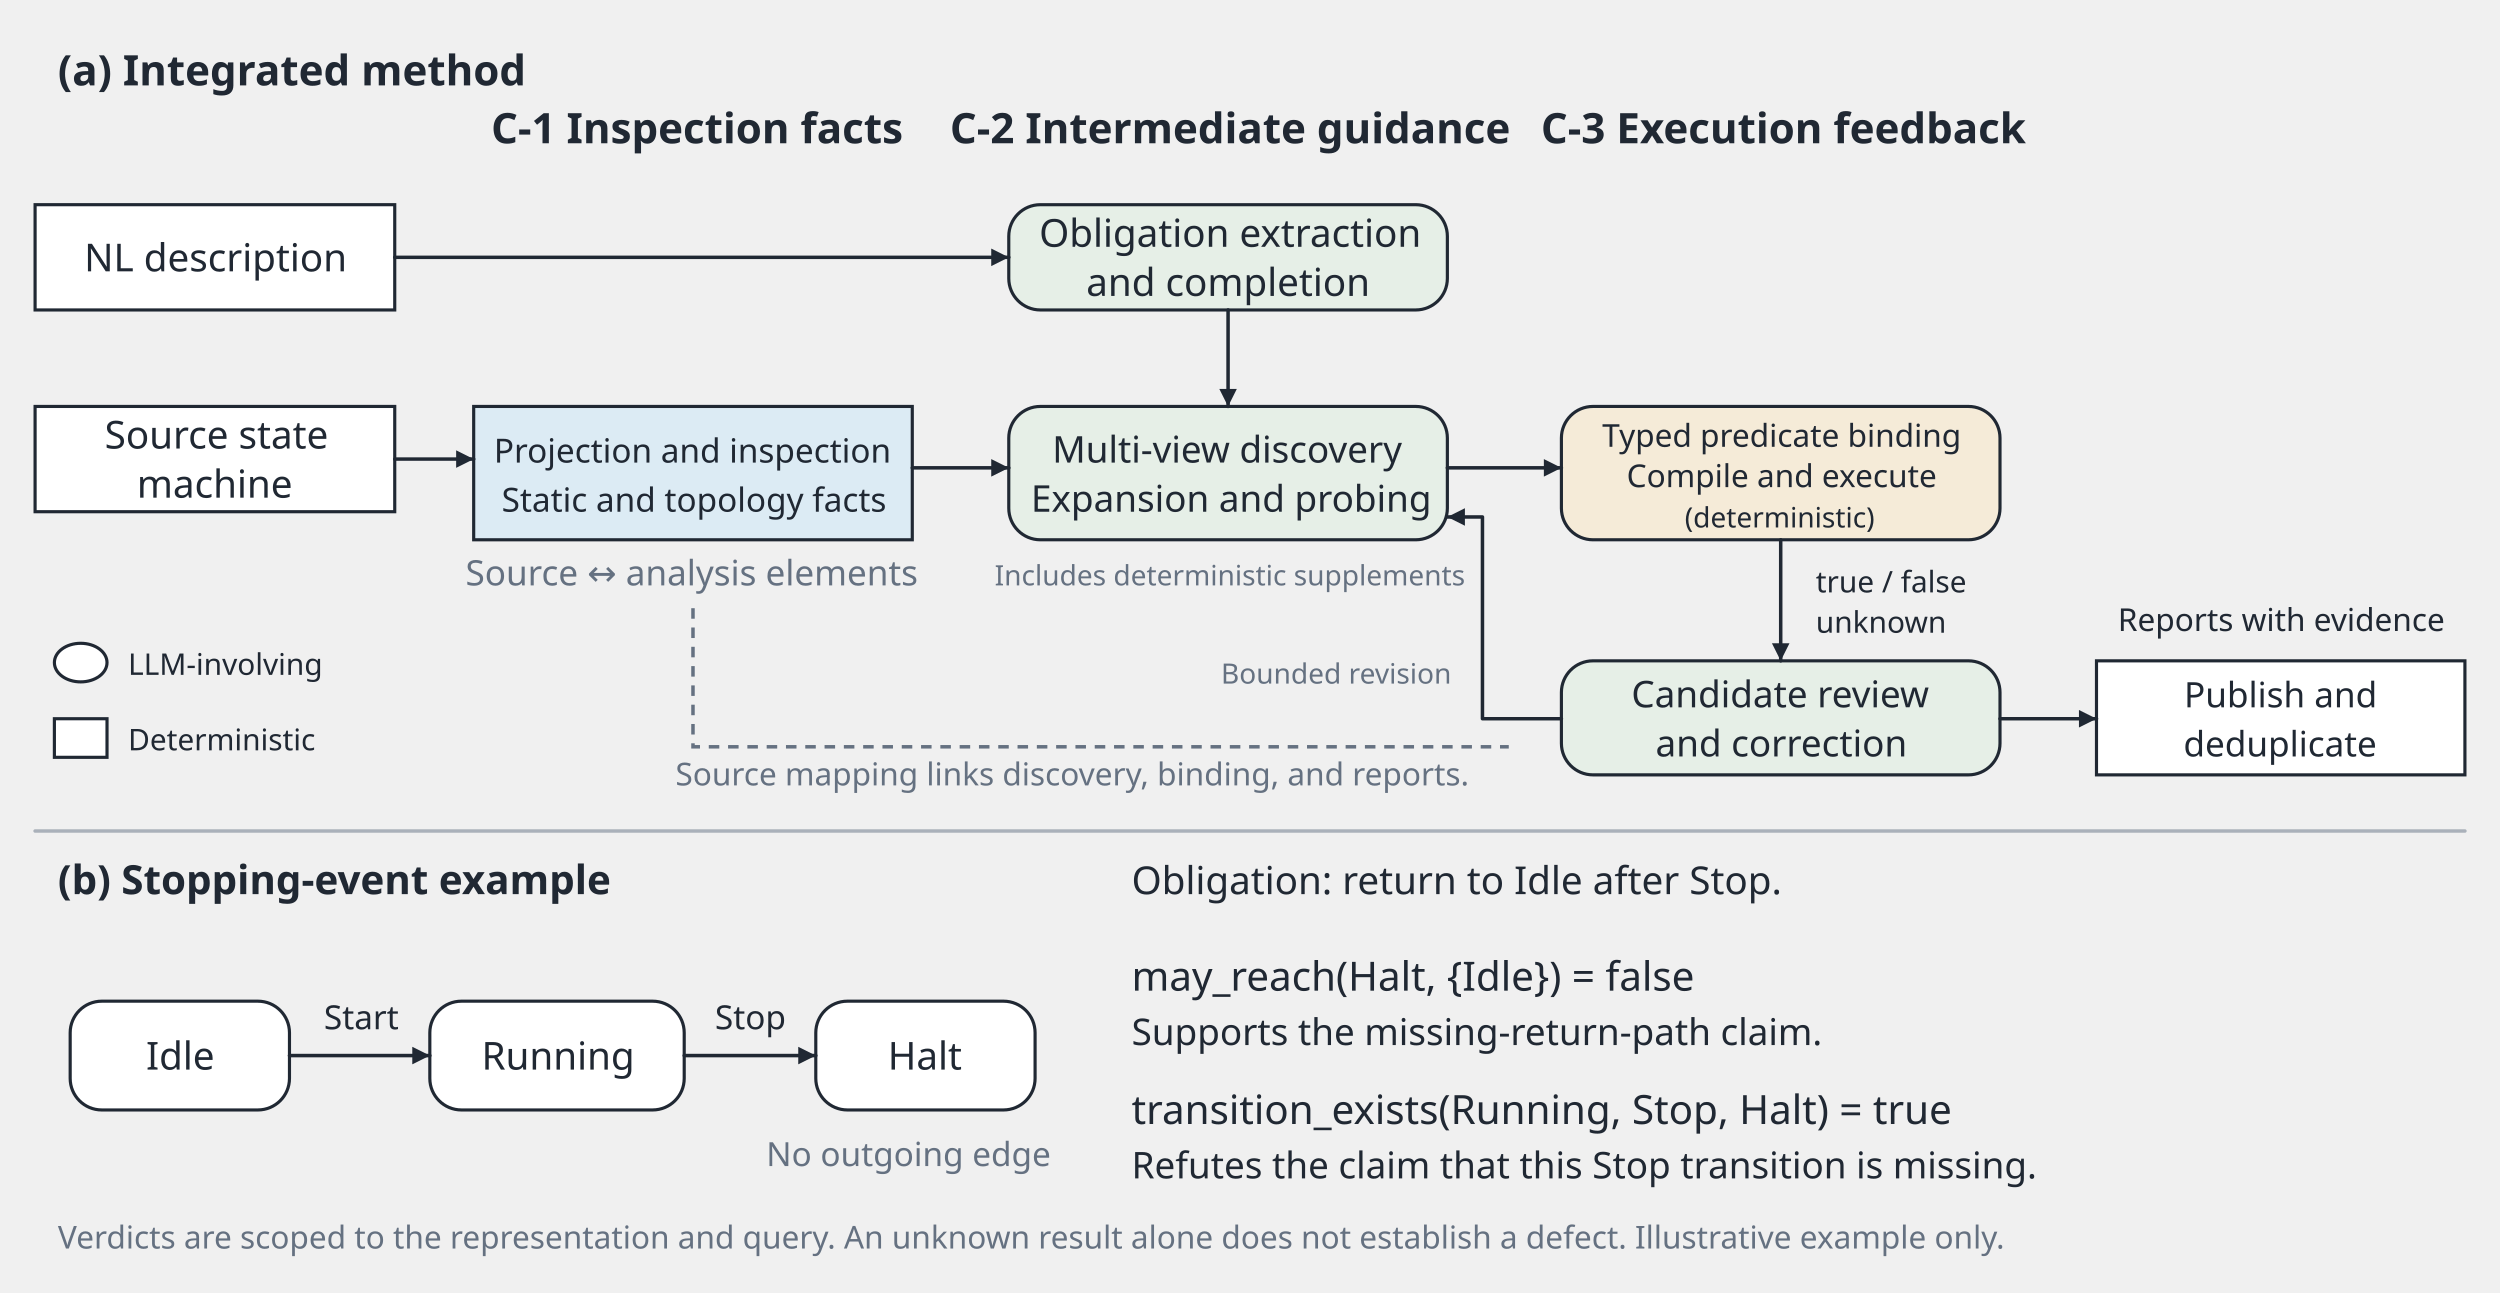
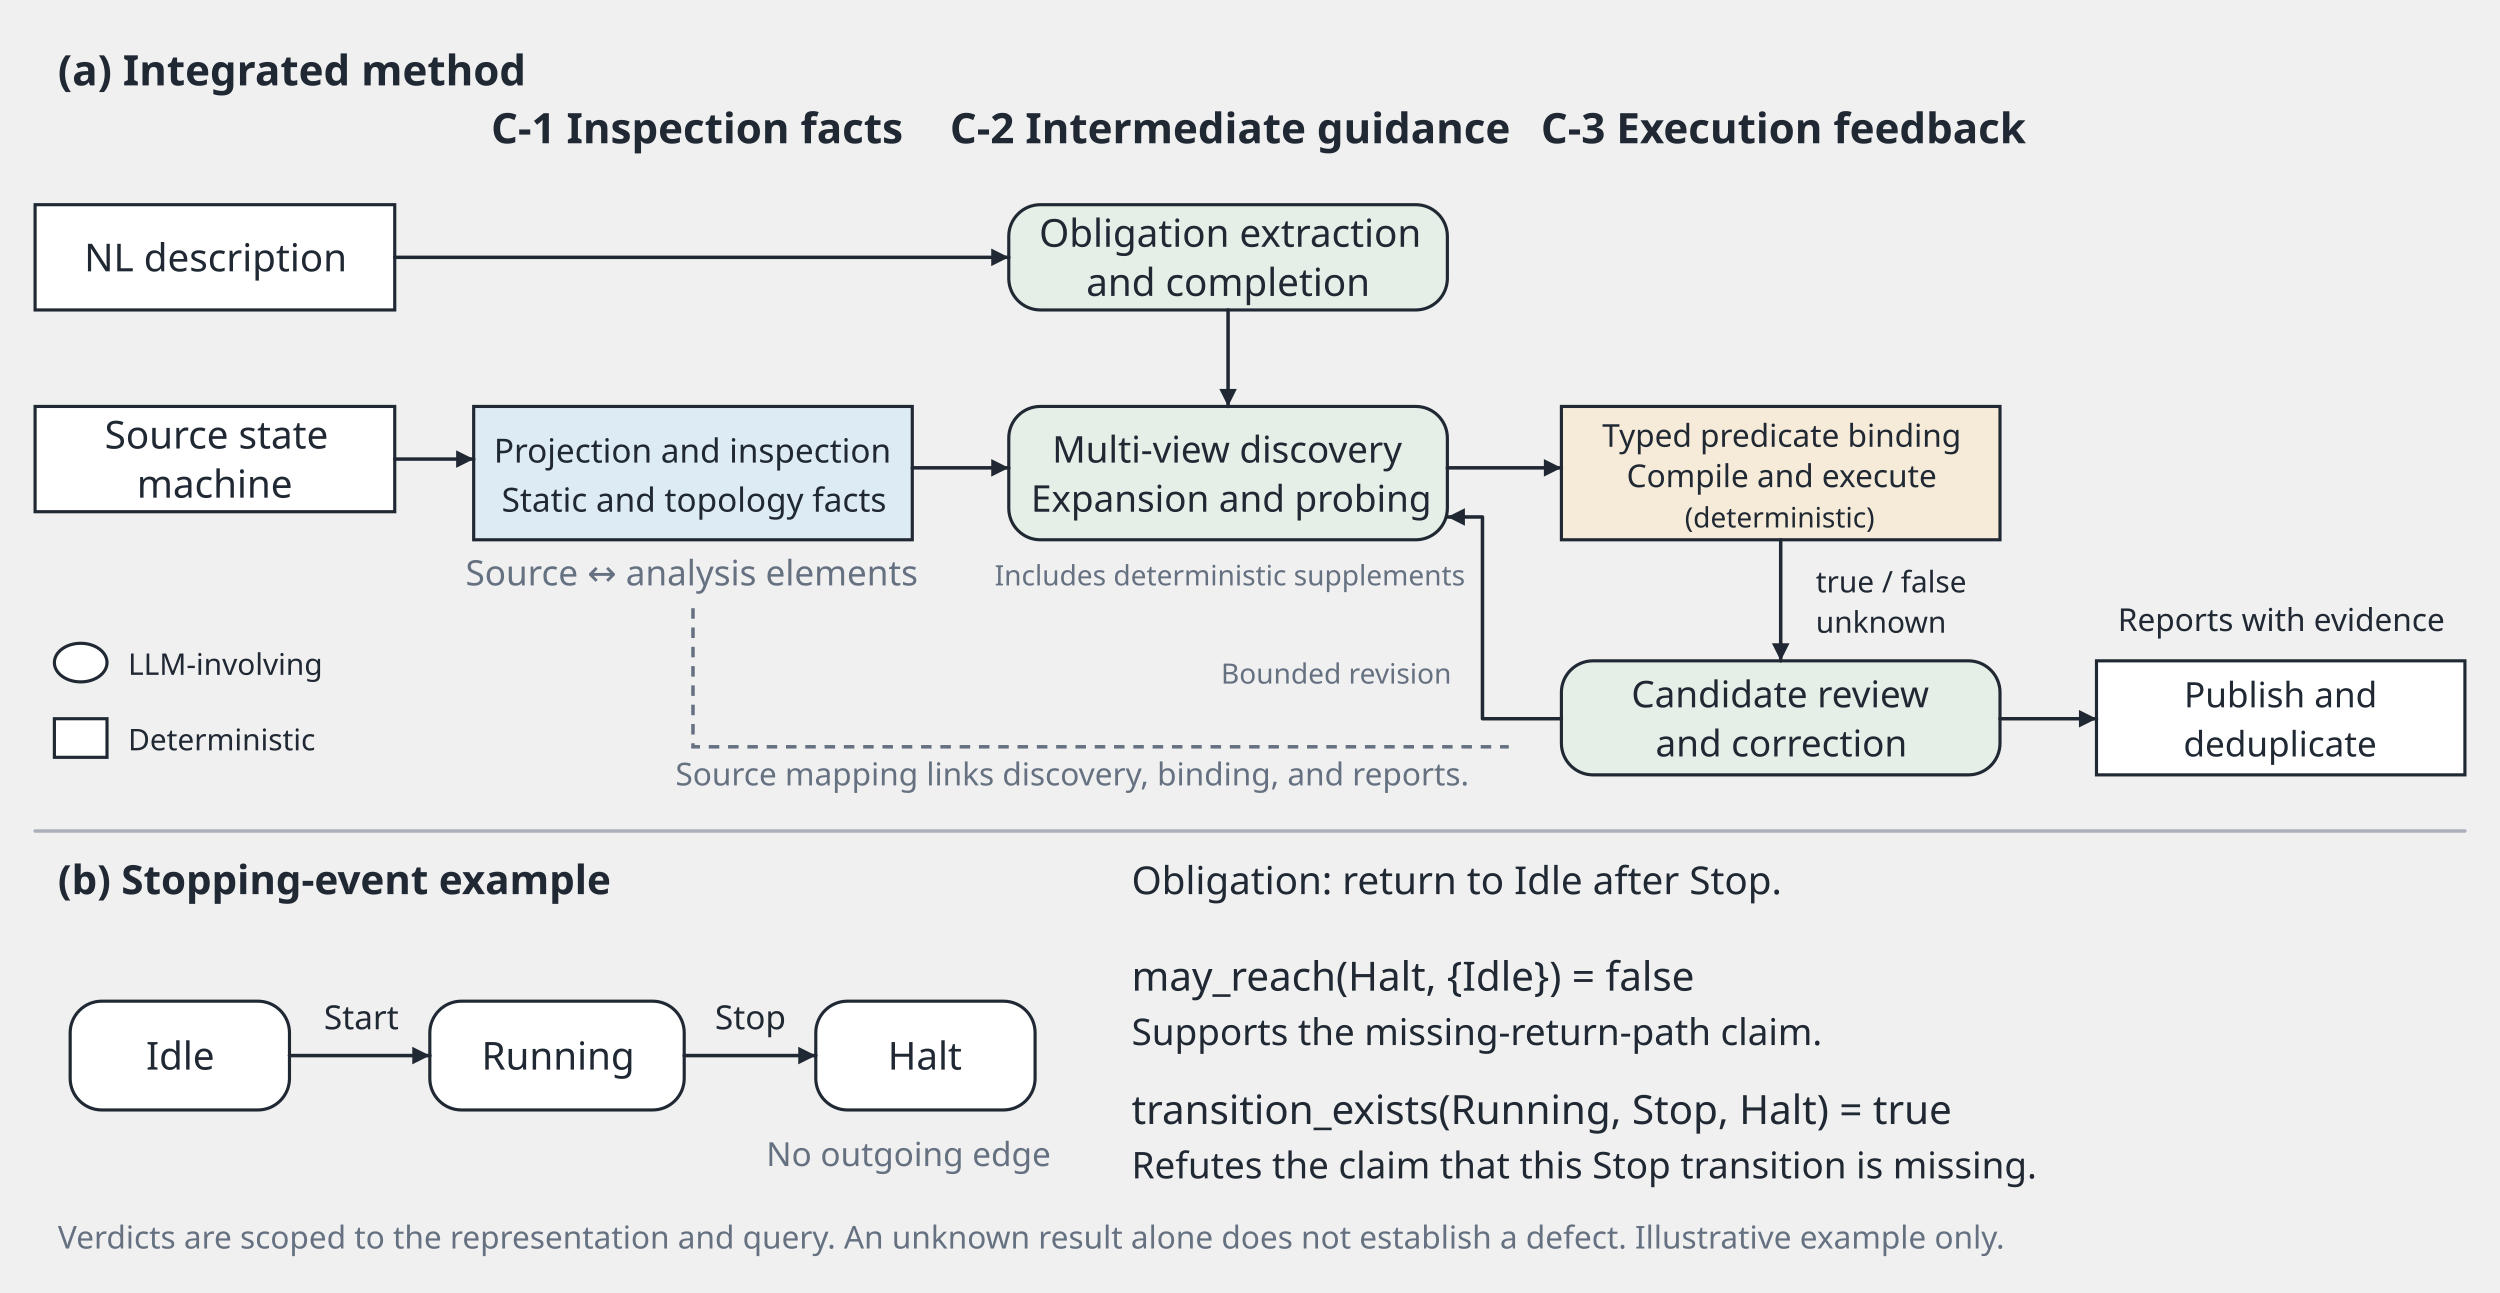
<svg xmlns="http://www.w3.org/2000/svg" width="1425" height="737" viewBox="5 -16.236 1425 736.123">
-   <g id="a1:1" transform="translate(38, 3.764)">
+   <g id="a1:43" transform="translate(38, 3.764)">
    <text font-size="24" font-family="Noto Sans SC" font-weight="bold" fill="#202833" text-anchor="start" dominant-baseline="alphabetic" x="0">
      <tspan x="0" y="28.236">
        <tspan x="0" text-anchor="start">(a) Integrated method</tspan>
      </tspan>
    </text>
  </g>
-   <g id="a1:2" transform="translate(266, 36.764)">
-     <text font-size="24" font-family="Noto Sans SC" font-weight="bold" fill="#202833" text-anchor="middle" dominant-baseline="alphabetic" x="134">
-       <tspan x="134" y="28.236">
-         <tspan x="18.93" text-anchor="start">C-1 Inspection facts</tspan>
-       </tspan>
-     </text>
-   </g>
-   <g id="a1:3" transform="translate(525, 36.764)">
-     <text font-size="24" font-family="Noto Sans SC" font-weight="bold" fill="#202833" text-anchor="middle" dominant-baseline="alphabetic" x="177">
-       <tspan x="177" y="28.236">
-         <tspan x="21.455" text-anchor="start">C-2 Intermediate guidance</tspan>
-       </tspan>
-     </text>
-   </g>
-   <g id="a1:4" transform="translate(861, 36.764)">
-     <text font-size="24" font-family="Noto Sans SC" font-weight="bold" fill="#202833" text-anchor="middle" dominant-baseline="alphabetic" x="159">
-       <tspan x="159" y="28.236">
-         <tspan x="22.32" text-anchor="start">C-3 Execution feedback</tspan>
-       </tspan>
-     </text>
-   </g>
-   <g id="o1:1" transform="translate(25, 100)">
+   <g id="a1:44" transform="translate(284.93, 36.764)">
+     <text font-size="24" font-family="Noto Sans SC" font-weight="bold" fill="#202833" text-anchor="start" dominant-baseline="alphabetic" x="0">
+       <tspan x="0" y="28.236">
+         <tspan x="0" text-anchor="start">C-1 Inspection facts</tspan>
+       </tspan>
+     </text>
+   </g>
+   <g id="a1:45" transform="translate(546.455, 36.764)">
+     <text font-size="24" font-family="Noto Sans SC" font-weight="bold" fill="#202833" text-anchor="start" dominant-baseline="alphabetic" x="0">
+       <tspan x="0" y="28.236">
+         <tspan x="0" text-anchor="start">C-2 Intermediate guidance</tspan>
+       </tspan>
+     </text>
+   </g>
+   <g id="a1:46" transform="translate(883.32, 36.764)">
+     <text font-size="24" font-family="Noto Sans SC" font-weight="bold" fill="#202833" text-anchor="start" dominant-baseline="alphabetic" x="0">
+       <tspan x="0" y="28.236">
+         <tspan x="0" text-anchor="start">C-3 Execution feedback</tspan>
+       </tspan>
+     </text>
+   </g>
+   <g id="o1:13" transform="translate(25, 100)">
    <rect x="0" y="0" width="205" height="60" fill="#ffffff" stroke="#202833" stroke-width="1.8" rx="0" ry="0" />
  </g>
-   <g id="a1:5" transform="translate(56.5, 112.117)">
-     <text font-size="22" font-family="Noto Sans SC" font-weight="normal" fill="#202833" text-anchor="middle" dominant-baseline="alphabetic" x="71">
-       <tspan x="71" y="25.883">
-         <tspan x="-3.515" text-anchor="start">NL description</tspan>
-       </tspan>
-     </text>
-   </g>
-   <g id="o1:2" transform="translate(25, 215)">
+   <g id="a1:47" transform="translate(52.985, 112.117)">
+     <text font-size="22" font-family="Noto Sans SC" font-weight="normal" fill="#202833" text-anchor="start" dominant-baseline="alphabetic" x="0">
+       <tspan x="0" y="25.883">
+         <tspan x="0" text-anchor="start">NL description</tspan>
+       </tspan>
+     </text>
+   </g>
+   <g id="o1:14" transform="translate(25, 215)">
    <rect x="0" y="0" width="205" height="60" fill="#ffffff" stroke="#202833" stroke-width="1.8" rx="0" ry="0" />
  </g>
-   <g id="a1:6" transform="translate(65, 213.117)">
-     <text font-size="22" font-family="Noto Sans SC" font-weight="normal" fill="#202833" text-anchor="middle" dominant-baseline="alphabetic" x="62.5">
-       <tspan x="62.5" y="25.883">
-         <tspan x="-0.345" text-anchor="start">Source state</tspan>
-       </tspan>
-     </text>
-   </g>
-   <g id="a1:7" transform="translate(85.5, 241.117)">
-     <text font-size="22" font-family="Noto Sans SC" font-weight="normal" fill="#202833" text-anchor="middle" dominant-baseline="alphabetic" x="42">
-       <tspan x="42" y="25.883">
-         <tspan x="-2.495" text-anchor="start">machine</tspan>
-       </tspan>
-     </text>
-   </g>
-   <g id="o1:3" transform="translate(275, 215)">
+   <g id="a1:48" transform="translate(64.655, 213.117)">
+     <text font-size="22" font-family="Noto Sans SC" font-weight="normal" fill="#202833" text-anchor="start" dominant-baseline="alphabetic" x="0">
+       <tspan x="0" y="25.883">
+         <tspan x="0" text-anchor="start">Source state</tspan>
+       </tspan>
+     </text>
+   </g>
+   <g id="a1:49" transform="translate(83.005, 241.117)">
+     <text font-size="22" font-family="Noto Sans SC" font-weight="normal" fill="#202833" text-anchor="start" dominant-baseline="alphabetic" x="0">
+       <tspan x="0" y="25.883">
+         <tspan x="0" text-anchor="start">machine</tspan>
+       </tspan>
+     </text>
+   </g>
+   <g id="o1:15" transform="translate(275, 215)">
    <rect x="0" y="0" width="250" height="76" fill="#dcebf4" stroke="#202833" stroke-width="1.8" rx="0" ry="0" />
  </g>
-   <g id="a1:8" transform="translate(292.5, 224.6465)">
-     <text font-size="19" font-family="Noto Sans SC" font-weight="normal" fill="#202833" text-anchor="middle" dominant-baseline="alphabetic" x="107.5">
-       <tspan x="107.5" y="22.354">
-         <tspan x="-5.995" text-anchor="start">Projection and inspection</tspan>
-       </tspan>
-     </text>
-   </g>
-   <g id="a1:9" transform="translate(294.5, 252.6465)">
-     <text font-size="19" font-family="Noto Sans SC" font-weight="normal" fill="#202833" text-anchor="middle" dominant-baseline="alphabetic" x="105.5">
-       <tspan x="105.5" y="22.354">
-         <tspan x="-3.575" text-anchor="start">Static and topology facts</tspan>
-       </tspan>
-     </text>
-   </g>
-   <g id="a1:10" transform="translate(271.5, 293.47)">
-     <text font-size="20" font-family="Noto Sans SC" font-weight="normal" fill="#657181" text-anchor="middle" dominant-baseline="alphabetic" x="128.5">
-       <tspan x="128.5" y="23.53">
-         <tspan x="-1.16" text-anchor="start">Source ↔ analysis elements</tspan>
-       </tspan>
-     </text>
-   </g>
-   <g id="o1:4" transform="translate(580, 100)">
+   <g id="a1:50" transform="translate(286.505, 224.647)">
+     <text font-size="19" font-family="Noto Sans SC" font-weight="normal" fill="#202833" text-anchor="start" dominant-baseline="alphabetic" x="0">
+       <tspan x="0" y="22.354">
+         <tspan x="0" text-anchor="start">Projection and inspection</tspan>
+       </tspan>
+     </text>
+   </g>
+   <g id="a1:51" transform="translate(290.925, 252.647)">
+     <text font-size="19" font-family="Noto Sans SC" font-weight="normal" fill="#202833" text-anchor="start" dominant-baseline="alphabetic" x="0">
+       <tspan x="0" y="22.354">
+         <tspan x="0" text-anchor="start">Static and topology facts</tspan>
+       </tspan>
+     </text>
+   </g>
+   <g id="a1:52" transform="translate(270.34, 293.47)">
+     <text font-size="20" font-family="Noto Sans SC" font-weight="normal" fill="#657181" text-anchor="start" dominant-baseline="alphabetic" x="0">
+       <tspan x="0" y="23.53">
+         <tspan x="0" text-anchor="start">Source ↔ analysis elements</tspan>
+       </tspan>
+     </text>
+   </g>
+   <g id="o1:16" transform="translate(580, 100)">
    <rect x="0" y="0" width="250" height="60" fill="#e6efe7" stroke="#202833" stroke-width="1.8" rx="18" ry="18" />
  </g>
-   <g id="a1:11" transform="translate(604, 98.117)">
-     <text font-size="22" font-family="Noto Sans SC" font-weight="normal" fill="#202833" text-anchor="middle" dominant-baseline="alphabetic" x="101">
-       <tspan x="101" y="25.883">
-         <tspan x="-6.69" text-anchor="start">Obligation extraction</tspan>
-       </tspan>
-     </text>
-   </g>
-   <g id="a1:12" transform="translate(629.5, 126.117)">
-     <text font-size="22" font-family="Noto Sans SC" font-weight="normal" fill="#202833" text-anchor="middle" dominant-baseline="alphabetic" x="75.5">
-       <tspan x="75.5" y="25.883">
-         <tspan x="-5.35" text-anchor="start">and completion</tspan>
-       </tspan>
-     </text>
-   </g>
-   <g id="o1:5" transform="translate(580, 215)">
+   <g id="a1:53" transform="translate(597.31, 98.117)">
+     <text font-size="22" font-family="Noto Sans SC" font-weight="normal" fill="#202833" text-anchor="start" dominant-baseline="alphabetic" x="0">
+       <tspan x="0" y="25.883">
+         <tspan x="0" text-anchor="start">Obligation extraction</tspan>
+       </tspan>
+     </text>
+   </g>
+   <g id="a1:54" transform="translate(624.15, 126.117)">
+     <text font-size="22" font-family="Noto Sans SC" font-weight="normal" fill="#202833" text-anchor="start" dominant-baseline="alphabetic" x="0">
+       <tspan x="0" y="25.883">
+         <tspan x="0" text-anchor="start">and completion</tspan>
+       </tspan>
+     </text>
+   </g>
+   <g id="o1:17" transform="translate(580, 215)">
    <rect x="0" y="0" width="250" height="76" fill="#e6efe7" stroke="#202833" stroke-width="1.8" rx="18" ry="18" />
  </g>
-   <g id="a1:13" transform="translate(610, 222.2935)">
-     <text font-size="21" font-family="Noto Sans SC" font-weight="normal" fill="#202833" text-anchor="middle" dominant-baseline="alphabetic" x="95">
-       <tspan x="95" y="24.707">
-         <tspan x="-5.2" text-anchor="start">Multi-view discovery</tspan>
-       </tspan>
-     </text>
-   </g>
-   <g id="a1:14" transform="translate(596.5, 250.2935)">
-     <text font-size="21" font-family="Noto Sans SC" font-weight="normal" fill="#202833" text-anchor="middle" dominant-baseline="alphabetic" x="108.5">
-       <tspan x="108.5" y="24.707">
-         <tspan x="-3.85" text-anchor="start">Expansion and probing</tspan>
-       </tspan>
-     </text>
-   </g>
-   <g id="a1:15" transform="translate(579, 298.176)">
-     <text font-size="16" font-family="Noto Sans SC" font-weight="normal" fill="#657181" text-anchor="middle" dominant-baseline="alphabetic" x="126">
-       <tspan x="126" y="18.824">
-         <tspan x="-7.055" text-anchor="start">Includes deterministic supplements</tspan>
-       </tspan>
-     </text>
-   </g>
-   <g id="o1:6" transform="translate(895, 215)">
-     <rect x="0" y="0" width="250" height="76" fill="#f5ebd8" stroke="#202833" stroke-width="1.8" rx="18" ry="18" />
-   </g>
-   <g id="a1:16" transform="translate(922.5, 216.823)">
-     <text font-size="18" font-family="Noto Sans SC" font-weight="normal" fill="#202833" text-anchor="middle" dominant-baseline="alphabetic" x="97.5">
-       <tspan x="97.5" y="21.177">
-         <tspan x="-4.255" text-anchor="start">Typed predicate binding</tspan>
-       </tspan>
-     </text>
-   </g>
-   <g id="a1:17" transform="translate(934, 239.823)">
-     <text font-size="18" font-family="Noto Sans SC" font-weight="normal" fill="#202833" text-anchor="middle" dominant-baseline="alphabetic" x="86">
-       <tspan x="86" y="21.177">
-         <tspan x="-1.81" text-anchor="start">Compile and execute</tspan>
-       </tspan>
-     </text>
-   </g>
-   <g id="a1:18" transform="translate(969.5, 265.176)">
-     <text font-size="16" font-family="Noto Sans SC" font-weight="normal" fill="#202833" text-anchor="middle" dominant-baseline="alphabetic" x="50.5">
-       <tspan x="50.5" y="18.824">
-         <tspan x="-4.195" text-anchor="start">(deterministic)</tspan>
-       </tspan>
-     </text>
-   </g>
-   <g id="o1:7" transform="translate(895, 360)">
+   <g id="a1:55" transform="translate(604.8, 222.294)">
+     <text font-size="21" font-family="Noto Sans SC" font-weight="normal" fill="#202833" text-anchor="start" dominant-baseline="alphabetic" x="0">
+       <tspan x="0" y="24.707">
+         <tspan x="0" text-anchor="start">Multi-view discovery</tspan>
+       </tspan>
+     </text>
+   </g>
+   <g id="a1:56" transform="translate(592.65, 250.294)">
+     <text font-size="21" font-family="Noto Sans SC" font-weight="normal" fill="#202833" text-anchor="start" dominant-baseline="alphabetic" x="0">
+       <tspan x="0" y="24.707">
+         <tspan x="0" text-anchor="start">Expansion and probing</tspan>
+       </tspan>
+     </text>
+   </g>
+   <g id="a1:57" transform="translate(571.945, 298.176)">
+     <text font-size="16" font-family="Noto Sans SC" font-weight="normal" fill="#657181" text-anchor="start" dominant-baseline="alphabetic" x="0">
+       <tspan x="0" y="18.824">
+         <tspan x="0" text-anchor="start">Includes deterministic supplements</tspan>
+       </tspan>
+     </text>
+   </g>
+   <g id="o1:18" transform="translate(895, 215)">
+     <rect x="0" y="0" width="250" height="76" fill="#f5ebd8" stroke="#202833" stroke-width="1.8" rx="0" ry="0" />
+   </g>
+   <g id="a1:58" transform="translate(918.245, 216.823)">
+     <text font-size="18" font-family="Noto Sans SC" font-weight="normal" fill="#202833" text-anchor="start" dominant-baseline="alphabetic" x="0">
+       <tspan x="0" y="21.177">
+         <tspan x="0" text-anchor="start">Typed predicate binding</tspan>
+       </tspan>
+     </text>
+   </g>
+   <g id="a1:59" transform="translate(932.19, 239.823)">
+     <text font-size="18" font-family="Noto Sans SC" font-weight="normal" fill="#202833" text-anchor="start" dominant-baseline="alphabetic" x="0">
+       <tspan x="0" y="21.177">
+         <tspan x="0" text-anchor="start">Compile and execute</tspan>
+       </tspan>
+     </text>
+   </g>
+   <g id="a1:60" transform="translate(965.305, 265.176)">
+     <text font-size="16" font-family="Noto Sans SC" font-weight="normal" fill="#202833" text-anchor="start" dominant-baseline="alphabetic" x="0">
+       <tspan x="0" y="18.824">
+         <tspan x="0" text-anchor="start">(deterministic)</tspan>
+       </tspan>
+     </text>
+   </g>
+   <g id="o1:19" transform="translate(895, 360)">
    <rect x="0" y="0" width="250" height="65" fill="#e6efe7" stroke="#202833" stroke-width="1.8" rx="18" ry="18" />
  </g>
-   <g id="a1:19" transform="translate(938, 361.7935)">
-     <text font-size="21" font-family="Noto Sans SC" font-weight="normal" fill="#202833" text-anchor="middle" dominant-baseline="alphabetic" x="82">
-       <tspan x="82" y="24.707">
-         <tspan x="-3.12" text-anchor="start">Candidate review</tspan>
-       </tspan>
-     </text>
-   </g>
-   <g id="a1:20" transform="translate(952.5, 389.7935)">
-     <text font-size="21" font-family="Noto Sans SC" font-weight="normal" fill="#202833" text-anchor="middle" dominant-baseline="alphabetic" x="67.5">
-       <tspan x="67.5" y="24.707">
-         <tspan x="-3.85" text-anchor="start">and correction</tspan>
-       </tspan>
-     </text>
-   </g>
-   <g id="o1:8" transform="translate(1200, 360)">
+   <g id="a1:61" transform="translate(934.88, 361.794)">
+     <text font-size="21" font-family="Noto Sans SC" font-weight="normal" fill="#202833" text-anchor="start" dominant-baseline="alphabetic" x="0">
+       <tspan x="0" y="24.707">
+         <tspan x="0" text-anchor="start">Candidate review</tspan>
+       </tspan>
+     </text>
+   </g>
+   <g id="a1:62" transform="translate(948.65, 389.794)">
+     <text font-size="21" font-family="Noto Sans SC" font-weight="normal" fill="#202833" text-anchor="start" dominant-baseline="alphabetic" x="0">
+       <tspan x="0" y="24.707">
+         <tspan x="0" text-anchor="start">and correction</tspan>
+       </tspan>
+     </text>
+   </g>
+   <g id="o1:20" transform="translate(1200, 360)">
    <rect x="0" y="0" width="210" height="65" fill="#ffffff" stroke="#202833" stroke-width="1.8" rx="0" ry="0" />
  </g>
-   <g id="a1:21" transform="translate(1252, 362.97)">
-     <text font-size="20" font-family="Noto Sans SC" font-weight="normal" fill="#202833" text-anchor="middle" dominant-baseline="alphabetic" x="53">
-       <tspan x="53" y="23.53">
-         <tspan x="-2.09" text-anchor="start">Publish and</tspan>
-       </tspan>
-     </text>
-   </g>
-   <g id="a1:22" transform="translate(1253.5, 390.97)">
-     <text font-size="20" font-family="Noto Sans SC" font-weight="normal" fill="#202833" text-anchor="middle" dominant-baseline="alphabetic" x="51.5">
-       <tspan x="51.5" y="23.53">
-         <tspan x="-3.93" text-anchor="start">deduplicate</tspan>
-       </tspan>
-     </text>
-   </g>
-   <g id="c1:1" transform="translate(230, 130)">
+   <g id="a1:63" transform="translate(1249.91, 362.97)">
+     <text font-size="20" font-family="Noto Sans SC" font-weight="normal" fill="#202833" text-anchor="start" dominant-baseline="alphabetic" x="0">
+       <tspan x="0" y="23.53">
+         <tspan x="0" text-anchor="start">Publish and</tspan>
+       </tspan>
+     </text>
+   </g>
+   <g id="a1:64" transform="translate(1249.57, 390.97)">
+     <text font-size="20" font-family="Noto Sans SC" font-weight="normal" fill="#202833" text-anchor="start" dominant-baseline="alphabetic" x="0">
+       <tspan x="0" y="23.53">
+         <tspan x="0" text-anchor="start">deduplicate</tspan>
+       </tspan>
+     </text>
+   </g>
+   <g id="c1:13" transform="translate(230, 130)">
    <path fill="none" stroke="#202833" stroke-width="2" stroke-linecap="round" stroke-linejoin="round" d="M 0 0 L 350 0" />
  </g>
-   <g id="d1:1" transform="translate(567.5, 122.5)">
-     <defs>
-       <symbol id="svgicon-d1-1" viewBox="0 0 15 15">
+   <g id="d1:12" transform="translate(567.5, 122.5)">
+     <defs>
+       <symbol id="svgicon-d1-12" viewBox="0 0 15 15">
        <g transform="translate(-567.5 -122.5)">
          <polygon points="580,130 570,125 570,135" fill="#202833" />
        </g>
      </symbol>
    </defs>
-     <use href="#svgicon-d1-1" x="0" y="0" width="15" height="15" />
-   </g>
-   <g id="c1:2" transform="translate(230, 245)">
+     <use href="#svgicon-d1-12" x="0" y="0" width="15" height="15" />
+   </g>
+   <g id="c1:14" transform="translate(230, 245)">
    <path fill="none" stroke="#202833" stroke-width="2" stroke-linecap="round" stroke-linejoin="round" d="M 0 0 L 45 0" />
  </g>
-   <g id="d1:2" transform="translate(262.5, 237.5)">
-     <defs>
-       <symbol id="svgicon-d1-2" viewBox="0 0 15 15">
+   <g id="d1:13" transform="translate(262.5, 237.5)">
+     <defs>
+       <symbol id="svgicon-d1-13" viewBox="0 0 15 15">
        <g transform="translate(-262.5 -237.5)">
          <polygon points="275,245 265,240 265,250" fill="#202833" />
        </g>
      </symbol>
    </defs>
-     <use href="#svgicon-d1-2" x="0" y="0" width="15" height="15" />
-   </g>
-   <g id="c1:3" transform="translate(525, 250)">
+     <use href="#svgicon-d1-13" x="0" y="0" width="15" height="15" />
+   </g>
+   <g id="c1:15" transform="translate(525, 250)">
    <path fill="none" stroke="#202833" stroke-width="2" stroke-linecap="round" stroke-linejoin="round" d="M 0 0 L 55 0" />
  </g>
-   <g id="d1:3" transform="translate(567.5, 242.5)">
-     <defs>
-       <symbol id="svgicon-d1-3" viewBox="0 0 15 15">
+   <g id="d1:14" transform="translate(567.5, 242.5)">
+     <defs>
+       <symbol id="svgicon-d1-14" viewBox="0 0 15 15">
        <g transform="translate(-567.5 -242.5)">
          <polygon points="580,250 570,245 570,255" fill="#202833" />
        </g>
      </symbol>
    </defs>
-     <use href="#svgicon-d1-3" x="0" y="0" width="15" height="15" />
-   </g>
-   <g id="c1:4" transform="translate(705, 160)">
+     <use href="#svgicon-d1-14" x="0" y="0" width="15" height="15" />
+   </g>
+   <g id="c1:16" transform="translate(705, 160)">
    <path fill="none" stroke="#202833" stroke-width="2" stroke-linecap="round" stroke-linejoin="round" d="M 0 0 L 0 55" />
  </g>
-   <g id="d1:4" transform="translate(697.5, 202.5)">
-     <defs>
-       <symbol id="svgicon-d1-4" viewBox="0 0 15 15">
+   <g id="d1:15" transform="translate(697.5, 202.5)">
+     <defs>
+       <symbol id="svgicon-d1-15" viewBox="0 0 15 15">
        <g transform="translate(-697.5 -202.5)">
          <polygon points="705,215 700,205 710,205" fill="#202833" />
        </g>
      </symbol>
    </defs>
-     <use href="#svgicon-d1-4" x="0" y="0" width="15" height="15" />
-   </g>
-   <g id="c1:5" transform="translate(830, 250)">
+     <use href="#svgicon-d1-15" x="0" y="0" width="15" height="15" />
+   </g>
+   <g id="c1:17" transform="translate(830, 250)">
    <path fill="none" stroke="#202833" stroke-width="2" stroke-linecap="round" stroke-linejoin="round" d="M 0 0 L 65 0" />
  </g>
-   <g id="d1:5" transform="translate(882.5, 242.5)">
-     <defs>
-       <symbol id="svgicon-d1-5" viewBox="0 0 15 15">
+   <g id="d1:16" transform="translate(882.5, 242.5)">
+     <defs>
+       <symbol id="svgicon-d1-16" viewBox="0 0 15 15">
        <g transform="translate(-882.5 -242.5)">
          <polygon points="895,250 885,245 885,255" fill="#202833" />
        </g>
      </symbol>
    </defs>
-     <use href="#svgicon-d1-5" x="0" y="0" width="15" height="15" />
-   </g>
-   <g id="c1:6" transform="translate(1020, 291)">
+     <use href="#svgicon-d1-16" x="0" y="0" width="15" height="15" />
+   </g>
+   <g id="c1:18" transform="translate(1020, 291)">
    <path fill="none" stroke="#202833" stroke-width="2" stroke-linecap="round" stroke-linejoin="round" d="M 0 0 L 0 69" />
  </g>
-   <g id="d1:6" transform="translate(1012.5, 347.5)">
-     <defs>
-       <symbol id="svgicon-d1-6" viewBox="0 0 15 15">
+   <g id="d1:17" transform="translate(1012.5, 347.5)">
+     <defs>
+       <symbol id="svgicon-d1-17" viewBox="0 0 15 15">
        <g transform="translate(-1012.5 -347.5)">
          <polygon points="1020,360 1015,350 1025,350" fill="#202833" />
        </g>
      </symbol>
    </defs>
-     <use href="#svgicon-d1-6" x="0" y="0" width="15" height="15" />
-   </g>
-   <g id="a1:23" transform="translate(1040, 300.9995)">
+     <use href="#svgicon-d1-17" x="0" y="0" width="15" height="15" />
+   </g>
+   <g id="a1:65" transform="translate(1040, 301)">
    <text font-size="17" font-family="Noto Sans SC" font-weight="normal" fill="#202833" text-anchor="start" dominant-baseline="alphabetic" x="0">
      <tspan x="0" y="20.001">
        <tspan x="0" text-anchor="start">true / false</tspan>
      </tspan>
    </text>
  </g>
-   <g id="a1:24" transform="translate(1040, 323.9995)">
+   <g id="a1:66" transform="translate(1040, 324)">
    <text font-size="17" font-family="Noto Sans SC" font-weight="normal" fill="#202833" text-anchor="start" dominant-baseline="alphabetic" x="0">
      <tspan x="0" y="20.001">
        <tspan x="0" text-anchor="start">unknown</tspan>
      </tspan>
    </text>
  </g>
-   <g id="c1:7" transform="translate(830, 278)">
+   <g id="c1:19" transform="translate(830, 278)">
    <path fill="none" stroke="#202833" stroke-width="2" stroke-linecap="round" stroke-linejoin="round" d="M 65 115 L 20 115 L 20 0 L 0 0" />
  </g>
-   <g id="d1:7" transform="translate(827.5, 270.5)">
-     <defs>
-       <symbol id="svgicon-d1-7" viewBox="0 0 15 15">
+   <g id="d1:18" transform="translate(827.5, 270.5)">
+     <defs>
+       <symbol id="svgicon-d1-18" viewBox="0 0 15 15">
        <g transform="translate(-827.5 -270.5)">
          <polygon points="830,278 840,273 840,283" fill="#202833" />
        </g>
      </symbol>
    </defs>
-     <use href="#svgicon-d1-7" x="0" y="0" width="15" height="15" />
-   </g>
-   <g id="a1:25" transform="translate(707, 354.176)">
-     <text font-size="16" font-family="Noto Sans SC" font-weight="normal" fill="#657181" text-anchor="end" dominant-baseline="alphabetic" x="125">
-       <tspan x="125" y="18.824">
-         <tspan x="-6.03" text-anchor="start">Bounded revision</tspan>
-       </tspan>
-     </text>
-   </g>
-   <g id="c1:8" transform="translate(1145, 393)">
+     <use href="#svgicon-d1-18" x="0" y="0" width="15" height="15" />
+   </g>
+   <g id="a1:67" transform="translate(700.97, 354.176)">
+     <text font-size="16" font-family="Noto Sans SC" font-weight="normal" fill="#657181" text-anchor="start" dominant-baseline="alphabetic" x="0">
+       <tspan x="0" y="18.824">
+         <tspan x="0" text-anchor="start">Bounded revision</tspan>
+       </tspan>
+     </text>
+   </g>
+   <g id="c1:20" transform="translate(1145, 393)">
    <path fill="none" stroke="#202833" stroke-width="2" stroke-linecap="round" stroke-linejoin="round" d="M 0 0 L 55 0" />
  </g>
-   <g id="d1:8" transform="translate(1187.5, 385.5)">
-     <defs>
-       <symbol id="svgicon-d1-8" viewBox="0 0 15 15">
+   <g id="d1:19" transform="translate(1187.5, 385.5)">
+     <defs>
+       <symbol id="svgicon-d1-19" viewBox="0 0 15 15">
        <g transform="translate(-1187.5 -385.5)">
          <polygon points="1200,393 1190,388 1190,398" fill="#202833" />
        </g>
      </symbol>
    </defs>
-     <use href="#svgicon-d1-8" x="0" y="0" width="15" height="15" />
-   </g>
-   <g id="a1:26" transform="translate(1215.5, 321.823)">
-     <text font-size="18" font-family="Noto Sans SC" font-weight="normal" fill="#202833" text-anchor="middle" dominant-baseline="alphabetic" x="89.5">
-       <tspan x="89.5" y="21.177">
-         <tspan x="-3.325" text-anchor="start">Reports with evidence</tspan>
-       </tspan>
-     </text>
-   </g>
-   <g id="c1:9" transform="translate(400, 330)">
+     <use href="#svgicon-d1-19" x="0" y="0" width="15" height="15" />
+   </g>
+   <g id="a1:68" transform="translate(1212.175, 321.823)">
+     <text font-size="18" font-family="Noto Sans SC" font-weight="normal" fill="#202833" text-anchor="start" dominant-baseline="alphabetic" x="0">
+       <tspan x="0" y="21.177">
+         <tspan x="0" text-anchor="start">Reports with evidence</tspan>
+       </tspan>
+     </text>
+   </g>
+   <g id="c1:21" transform="translate(400, 330)">
    <path fill="none" stroke="#657181" stroke-width="2" stroke-dasharray="6 5" d="M 0 0 L 0 79 L 465 79" />
  </g>
-   <g id="a1:27" transform="translate(390, 409.823)">
+   <g id="a1:69" transform="translate(390, 409.823)">
    <text font-size="18" font-family="Noto Sans SC" font-weight="normal" fill="#657181" text-anchor="start" dominant-baseline="alphabetic" x="0">
      <tspan x="0" y="21.177">
        <tspan x="0" text-anchor="start">Source mapping links discovery, binding, and reports.</tspan>
      </tspan>
    </text>
  </g>
-   <g id="d1:9" transform="translate(35.1, 349.1)">
-     <defs>
-       <symbol id="svgicon-d1-9" viewBox="0 0 31.8 23.8">
+   <g id="d1:20" transform="translate(35.1, 349.1)">
+     <defs>
+       <symbol id="svgicon-d1-20" viewBox="0 0 31.8 23.8">
        <g transform="translate(-35.1 -349.1)">
          <rect x="36" y="350" width="30" height="22" rx="18" fill="#FFFFFF" stroke="#202833" stroke-width="1.8" />
        </g>
      </symbol>
    </defs>
-     <use href="#svgicon-d1-9" x="0" y="0" width="31.8" height="23.8" />
-   </g>
-   <g id="a1:28" transform="translate(78, 347.9995)">
+     <use href="#svgicon-d1-20" x="0" y="0" width="31.8" height="23.8" />
+   </g>
+   <g id="a1:70" transform="translate(78, 348)">
    <text font-size="17" font-family="Noto Sans SC" font-weight="normal" fill="#202833" text-anchor="start" dominant-baseline="alphabetic" x="0">
      <tspan x="0" y="20.001">
        <tspan x="0" text-anchor="start">LLM-involving</tspan>
      </tspan>
    </text>
  </g>
-   <g id="o1:9" transform="translate(36, 393)">
+   <g id="o1:21" transform="translate(36, 393)">
    <rect x="0" y="0" width="30" height="22" fill="#ffffff" stroke="#202833" stroke-width="1.8" rx="0" ry="0" />
  </g>
-   <g id="a1:29" transform="translate(78, 390.9995)">
+   <g id="a1:71" transform="translate(78, 391)">
    <text font-size="17" font-family="Noto Sans SC" font-weight="normal" fill="#202833" text-anchor="start" dominant-baseline="alphabetic" x="0">
      <tspan x="0" y="20.001">
        <tspan x="0" text-anchor="start">Deterministic</tspan>
      </tspan>
    </text>
  </g>
-   <g id="c1:10" transform="translate(25, 457)">
+   <g id="c1:22" transform="translate(25, 457)">
    <path fill="none" stroke="#aab1ba" stroke-width="2" stroke-linecap="round" stroke-linejoin="round" d="M 0 0 L 1385 0" />
  </g>
-   <g id="a1:30" transform="translate(38, 465.9405)">
+   <g id="a1:72" transform="translate(38, 465.941)">
    <text font-size="23" font-family="Noto Sans SC" font-weight="bold" fill="#202833" text-anchor="start" dominant-baseline="alphabetic" x="0">
      <tspan x="0" y="27.06">
        <tspan x="0" text-anchor="start">(b) Stopping-event example</tspan>
      </tspan>
    </text>
  </g>
-   <g id="a1:31" transform="translate(650, 467.117)">
+   <g id="a1:73" transform="translate(650, 467.117)">
    <text font-size="22" font-family="Noto Sans SC" font-weight="normal" fill="#202833" text-anchor="start" dominant-baseline="alphabetic" x="0">
      <tspan x="0" y="25.883">
        <tspan x="0" text-anchor="start">Obligation: return to Idle after Stop.</tspan>
      </tspan>
    </text>
  </g>
-   <g id="o1:10" transform="translate(45, 554)">
+   <g id="o1:22" transform="translate(45, 554)">
    <rect x="0" y="0" width="125" height="62" fill="#ffffff" stroke="#202833" stroke-width="1.8" rx="18" ry="18" />
  </g>
-   <g id="a1:32" transform="translate(89, 567.117)">
-     <text font-size="22" font-family="Noto Sans SC" font-weight="normal" fill="#202833" text-anchor="middle" dominant-baseline="alphabetic" x="18.5">
-       <tspan x="18.5" y="25.883">
-         <tspan x="-0.76" text-anchor="start">Idle</tspan>
-       </tspan>
-     </text>
-   </g>
-   <g id="o1:11" transform="translate(250, 554)">
+   <g id="a1:74" transform="translate(88.24, 567.117)">
+     <text font-size="22" font-family="Noto Sans SC" font-weight="normal" fill="#202833" text-anchor="start" dominant-baseline="alphabetic" x="0">
+       <tspan x="0" y="25.883">
+         <tspan x="0" text-anchor="start">Idle</tspan>
+       </tspan>
+     </text>
+   </g>
+   <g id="o1:23" transform="translate(250, 554)">
    <rect x="0" y="0" width="145" height="62" fill="#ffffff" stroke="#202833" stroke-width="1.8" rx="18" ry="18" />
  </g>
-   <g id="a1:33" transform="translate(281.5, 567.117)">
-     <text font-size="22" font-family="Noto Sans SC" font-weight="normal" fill="#202833" text-anchor="middle" dominant-baseline="alphabetic" x="41">
-       <tspan x="41" y="25.883">
-         <tspan x="-2.02" text-anchor="start">Running</tspan>
-       </tspan>
-     </text>
-   </g>
-   <g id="o1:12" transform="translate(470, 554)">
+   <g id="a1:75" transform="translate(279.48, 567.117)">
+     <text font-size="22" font-family="Noto Sans SC" font-weight="normal" fill="#202833" text-anchor="start" dominant-baseline="alphabetic" x="0">
+       <tspan x="0" y="25.883">
+         <tspan x="0" text-anchor="start">Running</tspan>
+       </tspan>
+     </text>
+   </g>
+   <g id="o1:24" transform="translate(470, 554)">
    <rect x="0" y="0" width="125" height="62" fill="#ffffff" stroke="#202833" stroke-width="1.8" rx="18" ry="18" />
  </g>
-   <g id="a1:34" transform="translate(512.5, 567.117)">
-     <text font-size="22" font-family="Noto Sans SC" font-weight="normal" fill="#202833" text-anchor="middle" dominant-baseline="alphabetic" x="20">
-       <tspan x="20" y="25.883">
-         <tspan x="-1.47" text-anchor="start">Halt</tspan>
-       </tspan>
-     </text>
-   </g>
-   <g id="c1:11" transform="translate(170, 585)">
+   <g id="a1:76" transform="translate(511.03, 567.117)">
+     <text font-size="22" font-family="Noto Sans SC" font-weight="normal" fill="#202833" text-anchor="start" dominant-baseline="alphabetic" x="0">
+       <tspan x="0" y="25.883">
+         <tspan x="0" text-anchor="start">Halt</tspan>
+       </tspan>
+     </text>
+   </g>
+   <g id="c1:23" transform="translate(170, 585)">
    <path fill="none" stroke="#202833" stroke-width="2" stroke-linecap="round" stroke-linejoin="round" d="M 0 0 L 80 0" />
  </g>
-   <g id="d1:10" transform="translate(237.5, 577.5)">
-     <defs>
-       <symbol id="svgicon-d1-10" viewBox="0 0 15 15">
+   <g id="d1:21" transform="translate(237.5, 577.5)">
+     <defs>
+       <symbol id="svgicon-d1-21" viewBox="0 0 15 15">
        <g transform="translate(-237.5 -577.5)">
          <polygon points="250,585 240,580 240,590" fill="#202833" />
        </g>
      </symbol>
    </defs>
-     <use href="#svgicon-d1-10" x="0" y="0" width="15" height="15" />
-   </g>
-   <g id="a1:35" transform="translate(190.5, 547.6465)">
-     <text font-size="19" font-family="Noto Sans SC" font-weight="normal" fill="#202833" text-anchor="middle" dominant-baseline="alphabetic" x="20.5">
-       <tspan x="20.5" y="22.354">
-         <tspan x="-0.875" text-anchor="start">Start</tspan>
-       </tspan>
-     </text>
-   </g>
-   <g id="c1:12" transform="translate(395, 585)">
+     <use href="#svgicon-d1-21" x="0" y="0" width="15" height="15" />
+   </g>
+   <g id="a1:77" transform="translate(189.625, 547.647)">
+     <text font-size="19" font-family="Noto Sans SC" font-weight="normal" fill="#202833" text-anchor="start" dominant-baseline="alphabetic" x="0">
+       <tspan x="0" y="22.354">
+         <tspan x="0" text-anchor="start">Start</tspan>
+       </tspan>
+     </text>
+   </g>
+   <g id="c1:24" transform="translate(395, 585)">
    <path fill="none" stroke="#202833" stroke-width="2" stroke-linecap="round" stroke-linejoin="round" d="M 0 0 L 75 0" />
  </g>
-   <g id="d1:11" transform="translate(457.5, 577.5)">
-     <defs>
-       <symbol id="svgicon-d1-11" viewBox="0 0 15 15">
+   <g id="d1:22" transform="translate(457.5, 577.5)">
+     <defs>
+       <symbol id="svgicon-d1-22" viewBox="0 0 15 15">
        <g transform="translate(-457.5 -577.5)">
          <polygon points="470,585 460,580 460,590" fill="#202833" />
        </g>
      </symbol>
    </defs>
-     <use href="#svgicon-d1-11" x="0" y="0" width="15" height="15" />
-   </g>
-   <g id="a1:36" transform="translate(413, 547.6465)">
-     <text font-size="19" font-family="Noto Sans SC" font-weight="normal" fill="#202833" text-anchor="middle" dominant-baseline="alphabetic" x="20">
-       <tspan x="20" y="22.354">
-         <tspan x="-0.49" text-anchor="start">Stop</tspan>
-       </tspan>
-     </text>
-   </g>
-   <g id="a1:37" transform="translate(443.5, 625.6465)">
-     <text font-size="19" font-family="Noto Sans SC" font-weight="normal" fill="#657181" text-anchor="middle" dominant-baseline="alphabetic" x="76.5">
-       <tspan x="76.5" y="22.354">
-         <tspan x="-1.75" text-anchor="start">No outgoing edge</tspan>
-       </tspan>
-     </text>
-   </g>
-   <g id="a1:38" transform="translate(650, 520.9405)">
+     <use href="#svgicon-d1-22" x="0" y="0" width="15" height="15" />
+   </g>
+   <g id="a1:78" transform="translate(412.51, 547.647)">
+     <text font-size="19" font-family="Noto Sans SC" font-weight="normal" fill="#202833" text-anchor="start" dominant-baseline="alphabetic" x="0">
+       <tspan x="0" y="22.354">
+         <tspan x="0" text-anchor="start">Stop</tspan>
+       </tspan>
+     </text>
+   </g>
+   <g id="a1:79" transform="translate(441.75, 625.647)">
+     <text font-size="19" font-family="Noto Sans SC" font-weight="normal" fill="#657181" text-anchor="start" dominant-baseline="alphabetic" x="0">
+       <tspan x="0" y="22.354">
+         <tspan x="0" text-anchor="start">No outgoing edge</tspan>
+       </tspan>
+     </text>
+   </g>
+   <g id="a1:80" transform="translate(650, 520.941)">
    <text font-size="23" font-family="Noto Sans SC" font-weight="normal" fill="#202833" text-anchor="start" dominant-baseline="alphabetic" x="0">
      <tspan x="0" y="27.06">
        <tspan x="0" text-anchor="start">may_reach(Halt, {Idle}) = false</tspan>
      </tspan>
    </text>
  </g>
-   <g id="a1:39" transform="translate(650, 554.2935)">
+   <g id="a1:81" transform="translate(650, 554.294)">
    <text font-size="21" font-family="Noto Sans SC" font-weight="normal" fill="#202833" text-anchor="start" dominant-baseline="alphabetic" x="0">
      <tspan x="0" y="24.707">
        <tspan x="0" text-anchor="start">Supports the missing-return-path claim.</tspan>
      </tspan>
    </text>
  </g>
-   <g id="a1:40" transform="translate(650, 596.9405)">
+   <g id="a1:82" transform="translate(650, 596.941)">
    <text font-size="23" font-family="Noto Sans SC" font-weight="normal" fill="#202833" text-anchor="start" dominant-baseline="alphabetic" x="0">
      <tspan x="0" y="27.06">
        <tspan x="0" text-anchor="start">transition_exists(Running, Stop, Halt) = true</tspan>
      </tspan>
    </text>
  </g>
-   <g id="a1:41" transform="translate(650, 630.2935)">
+   <g id="a1:83" transform="translate(650, 630.294)">
    <text font-size="21" font-family="Noto Sans SC" font-weight="normal" fill="#202833" text-anchor="start" dominant-baseline="alphabetic" x="0">
      <tspan x="0" y="24.707">
        <tspan x="0" text-anchor="start">Refutes the claim that this Stop transition is missing.</tspan>
      </tspan>
    </text>
  </g>
-   <g id="a1:42" transform="translate(38, 673.823)">
+   <g id="a1:84" transform="translate(38, 673.823)">
    <text font-size="18" font-family="Noto Sans SC" font-weight="normal" fill="#657181" text-anchor="start" dominant-baseline="alphabetic" x="0">
      <tspan x="0" y="21.177">
        <tspan x="0" text-anchor="start">Verdicts are scoped to the representation and query. An unknown result alone does not establish a defect. Illustrative example only.</tspan>
      </tspan>
    </text>
  </g>
</svg>
